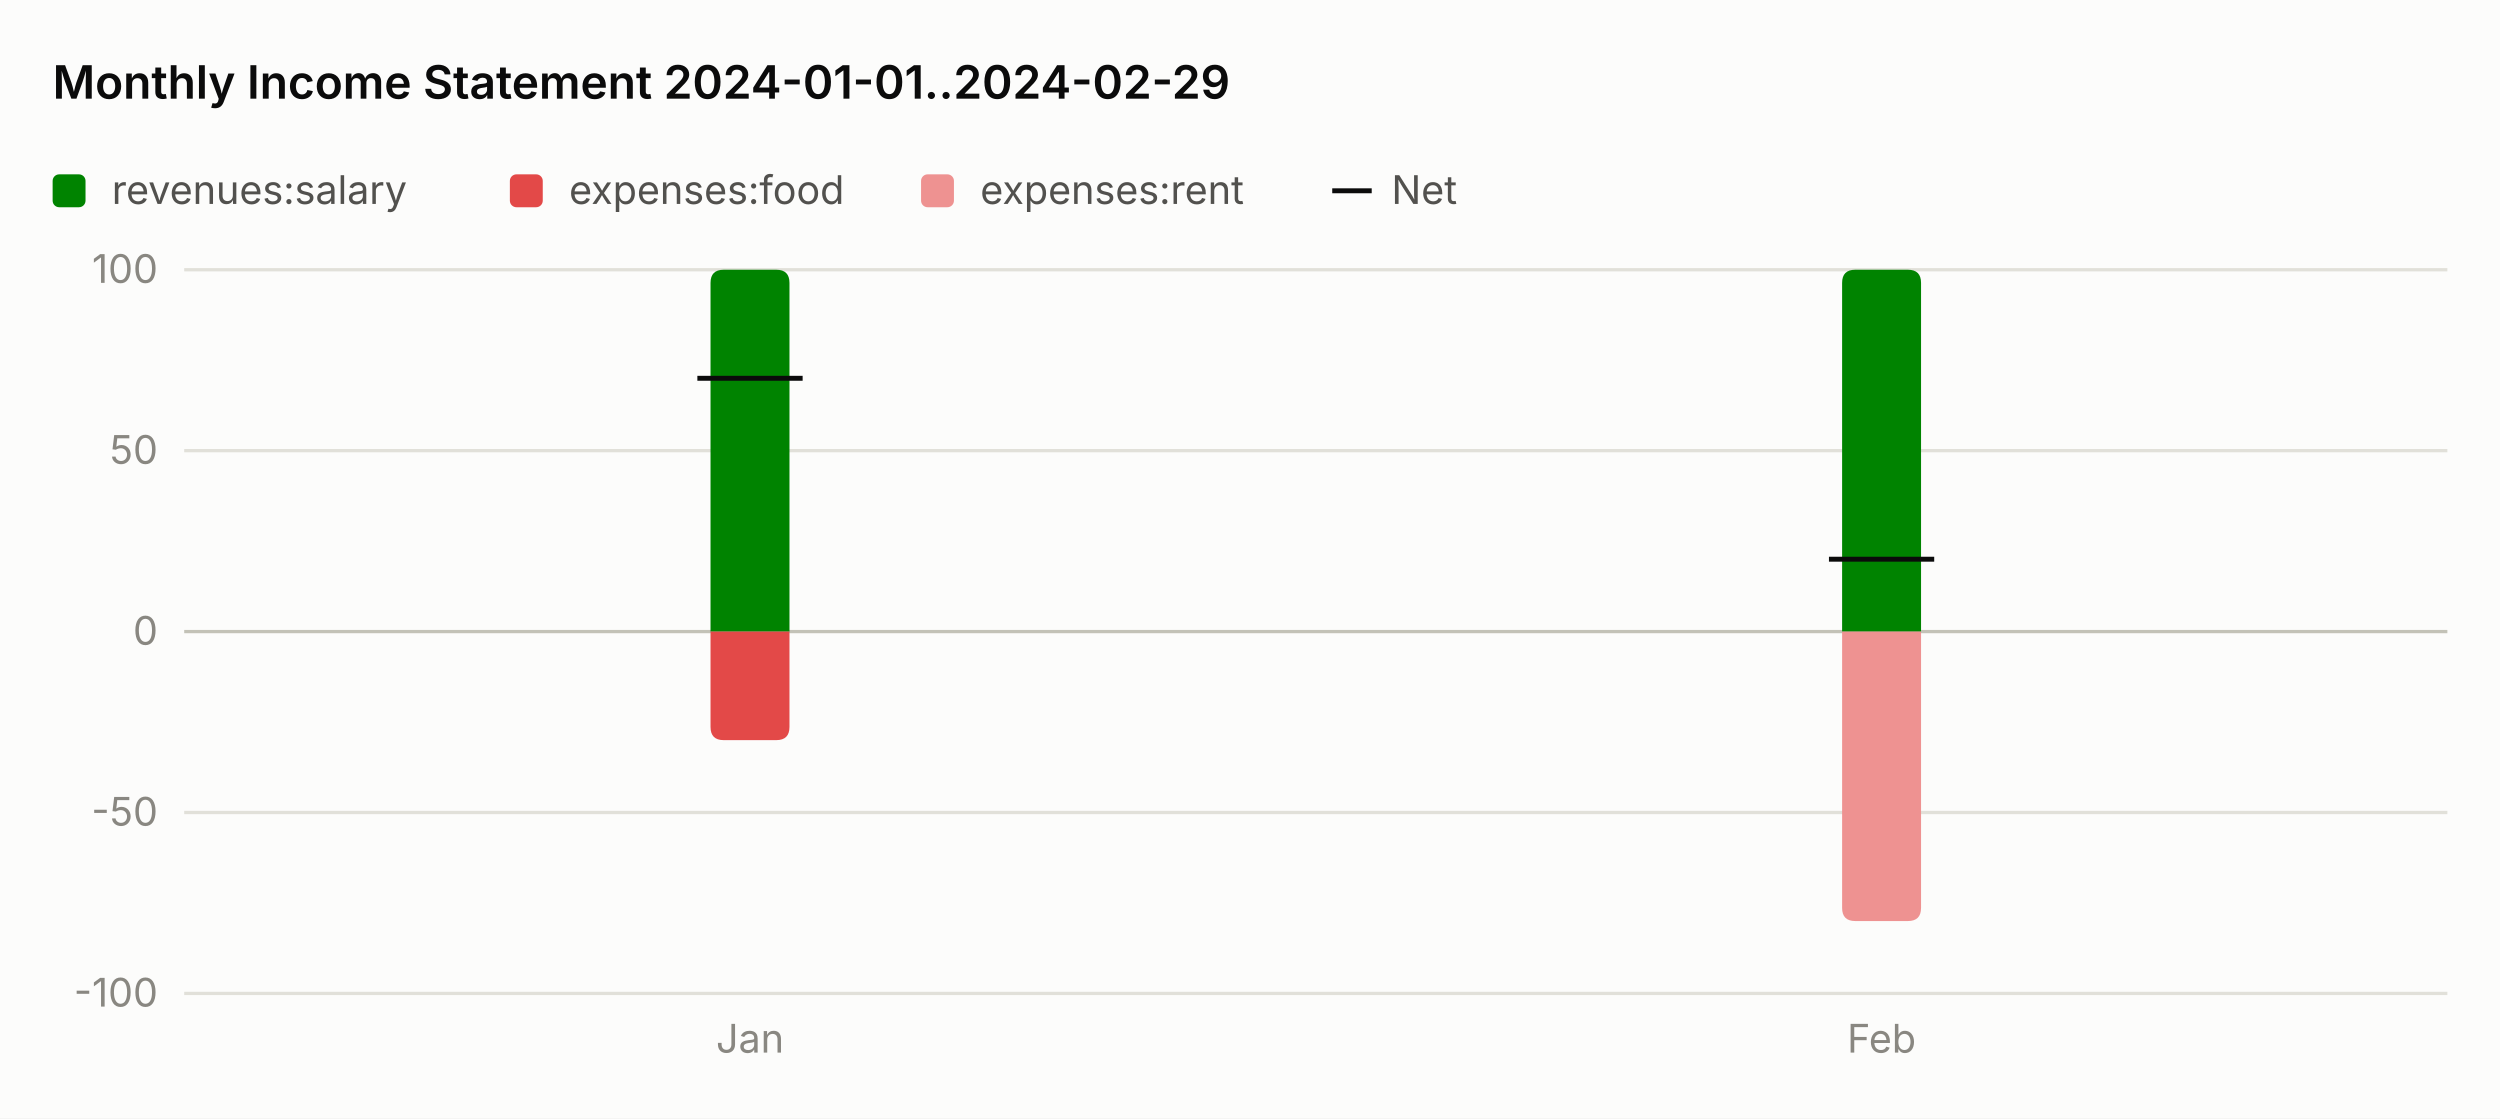
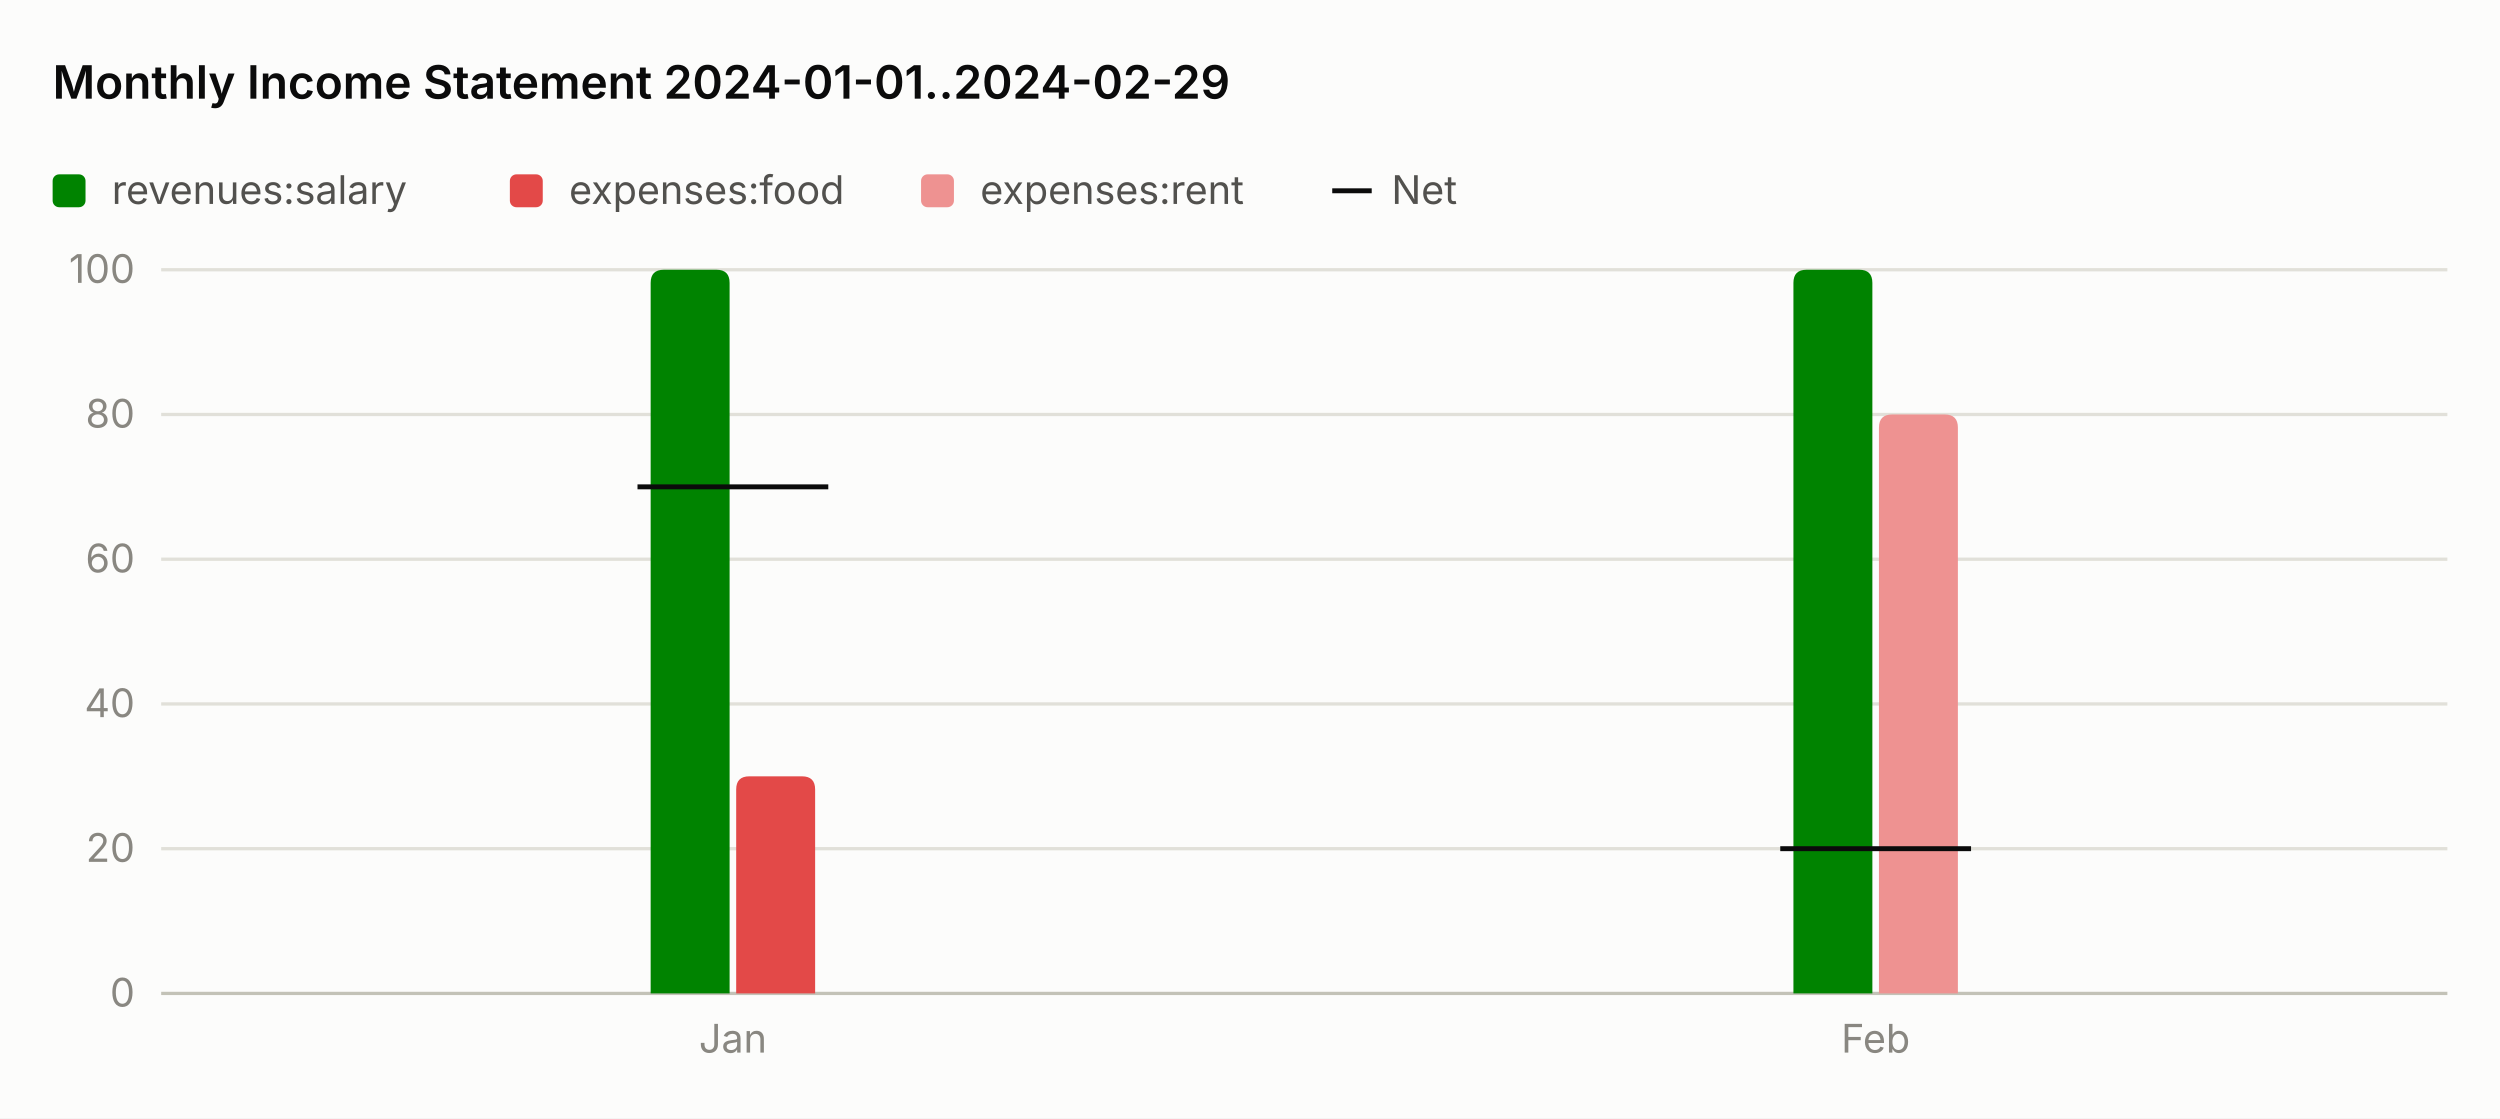
<svg xmlns="http://www.w3.org/2000/svg" class="hledger-chart" width="760" height="340" viewBox="0 0 760 340" role="img" aria-label="Monthly Income Statement 2024-01-01..2024-02-29">
  <style>.hledger-chart{font-family:system-ui,-apple-system,"Segoe UI",sans-serif;font-size:12px}
.hledger-chart .title{font-size:14px;font-weight:600}
.hledger-chart .heading{font-size:13px;font-weight:600}
.hledger-chart .value,.hledger-chart .tick{font-variant-numeric:tabular-nums}
.hledger-chart .grid,.hledger-chart .axis{stroke-width:1}
.hledger-chart .line{fill:none;stroke-width:2;stroke-linejoin:round;stroke-linecap:round}
.hledger-chart .mark{stroke-width:1.5}
.hledger-chart .hit{fill:transparent}
.hledger-chart .hatch{stroke-width:2.5}
.hledger-chart .bg{fill:#fcfcfb}
.hledger-chart .title{fill:#0b0b0b}
.hledger-chart .heading{fill:#0b0b0b}
.hledger-chart .label{fill:#52514e}
.hledger-chart .value{fill:#52514e}
.hledger-chart .tick{fill:#898781}
.hledger-chart .grid{stroke:#e1e0d9}
.hledger-chart .axis{stroke:#c3c2b7}
.hledger-chart .line.total{stroke:#0b0b0b}
.hledger-chart .mark.total{stroke:#0b0b0b}
.hledger-chart .clip{fill:#0b0b0b}
.hledger-chart .hatch{stroke:#fcfcfb}
.hledger-chart .fill.ta0{fill:#2a78d6}
.hledger-chart .line.ta0{stroke:#2a78d6}
.hledger-chart .fill.ta1{fill:#7faee6}
.hledger-chart .line.ta1{stroke:#7faee6}
.hledger-chart .fill.ta2{fill:#1d5496}
.hledger-chart .line.ta2{stroke:#1d5496}
.hledger-chart .fill.ta3{fill:#b4d0f1}
.hledger-chart .line.ta3{stroke:#b4d0f1}
.hledger-chart .fill.tl0{fill:#eda100}
.hledger-chart .line.tl0{stroke:#eda100}
.hledger-chart .fill.tl1{fill:#f4c766}
.hledger-chart .line.tl1{stroke:#f4c766}
.hledger-chart .fill.tl2{fill:#a67100}
.hledger-chart .line.tl2{stroke:#a67100}
.hledger-chart .fill.tl3{fill:#f9dea6}
.hledger-chart .line.tl3{stroke:#f9dea6}
.hledger-chart .fill.te0{fill:#4a3aa7}
.hledger-chart .line.te0{stroke:#4a3aa7}
.hledger-chart .fill.te1{fill:#9289ca}
.hledger-chart .line.te1{stroke:#9289ca}
.hledger-chart .fill.te2{fill:#342975}
.hledger-chart .line.te2{stroke:#342975}
.hledger-chart .fill.te3{fill:#c0bae0}
.hledger-chart .line.te3{stroke:#c0bae0}
.hledger-chart .fill.tr0{fill:#008300}
.hledger-chart .line.tr0{stroke:#008300}
.hledger-chart .fill.tr1{fill:#66b566}
.hledger-chart .line.tr1{stroke:#66b566}
.hledger-chart .fill.tr2{fill:#005c00}
.hledger-chart .line.tr2{stroke:#005c00}
.hledger-chart .fill.tr3{fill:#a6d4a6}
.hledger-chart .line.tr3{stroke:#a6d4a6}
.hledger-chart .fill.tx0{fill:#e34948}
.hledger-chart .line.tx0{stroke:#e34948}
.hledger-chart .fill.tx1{fill:#ee9291}
.hledger-chart .line.tx1{stroke:#ee9291}
.hledger-chart .fill.tx2{fill:#9f3332}
.hledger-chart .line.tx2{stroke:#9f3332}
.hledger-chart .fill.tx3{fill:#f5bfbf}
.hledger-chart .line.tx3{stroke:#f5bfbf}
.hledger-chart .fill.s0{fill:#2a78d6}
.hledger-chart .line.s0{stroke:#2a78d6}
.hledger-chart .fill.s1{fill:#eb6834}
.hledger-chart .line.s1{stroke:#eb6834}
.hledger-chart .fill.s2{fill:#1baf7a}
.hledger-chart .line.s2{stroke:#1baf7a}
.hledger-chart .fill.s3{fill:#eda100}
.hledger-chart .line.s3{stroke:#eda100}
.hledger-chart .fill.s4{fill:#e87ba4}
.hledger-chart .line.s4{stroke:#e87ba4}
.hledger-chart .fill.s5{fill:#008300}
.hledger-chart .line.s5{stroke:#008300}
.hledger-chart .fill.s6{fill:#4a3aa7}
.hledger-chart .line.s6{stroke:#4a3aa7}
.hledger-chart .fill.s7{fill:#e34948}
.hledger-chart .line.s7{stroke:#e34948}
.hledger-chart .fill.other{fill:#898781}
.hledger-chart .line.other{stroke:#898781}
.hledger-chart .fill.neutral{fill:#52514e}
.hledger-chart .line.neutral{stroke:#52514e}
@media (prefers-color-scheme:dark){
.hledger-chart .bg{fill:#1a1a19}
.hledger-chart .title{fill:#ffffff}
.hledger-chart .heading{fill:#ffffff}
.hledger-chart .label{fill:#c3c2b7}
.hledger-chart .value{fill:#c3c2b7}
.hledger-chart .tick{fill:#898781}
.hledger-chart .grid{stroke:#2c2c2a}
.hledger-chart .axis{stroke:#383835}
.hledger-chart .line.total{stroke:#ffffff}
.hledger-chart .mark.total{stroke:#ffffff}
.hledger-chart .clip{fill:#ffffff}
.hledger-chart .hatch{stroke:#1a1a19}
.hledger-chart .fill.ta0{fill:#3987e5}
.hledger-chart .line.ta0{stroke:#3987e5}
.hledger-chart .fill.ta1{fill:#88b7ef}
.hledger-chart .line.ta1{stroke:#88b7ef}
.hledger-chart .fill.ta2{fill:#285ea0}
.hledger-chart .line.ta2{stroke:#285ea0}
.hledger-chart .fill.ta3{fill:#bad5f6}
.hledger-chart .line.ta3{stroke:#bad5f6}
.hledger-chart .fill.tl0{fill:#c98500}
.hledger-chart .line.tl0{stroke:#c98500}
.hledger-chart .fill.tl1{fill:#dfb666}
.hledger-chart .line.tl1{stroke:#dfb666}
.hledger-chart .fill.tl2{fill:#8d5d00}
.hledger-chart .line.tl2{stroke:#8d5d00}
.hledger-chart .fill.tl3{fill:#ecd4a6}
.hledger-chart .line.tl3{stroke:#ecd4a6}
.hledger-chart .fill.te0{fill:#9085e9}
.hledger-chart .line.te0{stroke:#9085e9}
.hledger-chart .fill.te1{fill:#bcb6f2}
.hledger-chart .line.te1{stroke:#bcb6f2}
.hledger-chart .fill.te2{fill:#655da3}
.hledger-chart .line.te2{stroke:#655da3}
.hledger-chart .fill.te3{fill:#d8d4f7}
.hledger-chart .line.te3{stroke:#d8d4f7}
.hledger-chart .fill.tr0{fill:#008300}
.hledger-chart .line.tr0{stroke:#008300}
.hledger-chart .fill.tr1{fill:#66b566}
.hledger-chart .line.tr1{stroke:#66b566}
.hledger-chart .fill.tr2{fill:#005c00}
.hledger-chart .line.tr2{stroke:#005c00}
.hledger-chart .fill.tr3{fill:#a6d4a6}
.hledger-chart .line.tr3{stroke:#a6d4a6}
.hledger-chart .fill.tx0{fill:#e66767}
.hledger-chart .line.tx0{stroke:#e66767}
.hledger-chart .fill.tx1{fill:#f0a4a4}
.hledger-chart .line.tx1{stroke:#f0a4a4}
.hledger-chart .fill.tx2{fill:#a14848}
.hledger-chart .line.tx2{stroke:#a14848}
.hledger-chart .fill.tx3{fill:#f6caca}
.hledger-chart .line.tx3{stroke:#f6caca}
.hledger-chart .fill.s0{fill:#3987e5}
.hledger-chart .line.s0{stroke:#3987e5}
.hledger-chart .fill.s1{fill:#d95926}
.hledger-chart .line.s1{stroke:#d95926}
.hledger-chart .fill.s2{fill:#199e70}
.hledger-chart .line.s2{stroke:#199e70}
.hledger-chart .fill.s3{fill:#c98500}
.hledger-chart .line.s3{stroke:#c98500}
.hledger-chart .fill.s4{fill:#d55181}
.hledger-chart .line.s4{stroke:#d55181}
.hledger-chart .fill.s5{fill:#008300}
.hledger-chart .line.s5{stroke:#008300}
.hledger-chart .fill.s6{fill:#9085e9}
.hledger-chart .line.s6{stroke:#9085e9}
.hledger-chart .fill.s7{fill:#e66767}
.hledger-chart .line.s7{stroke:#e66767}
.hledger-chart .fill.other{fill:#898781}
.hledger-chart .line.other{stroke:#898781}
.hledger-chart .fill.neutral{fill:#c3c2b7}
.hledger-chart .line.neutral{stroke:#c3c2b7}
}
</style>
  <rect class="bg" width="100%" height="100%" />
  <text class="title" x="16" y="30">Monthly Income Statement 2024-01-01..2024-02-29</text>
  <rect x="16" y="53" width="10" height="10" rx="2" class="fill tr0" />
  <text class="label" x="34" y="62">revenues:salary</text>
  <rect x="155" y="53" width="10" height="10" rx="2" class="fill tx0" />
  <text class="label" x="173" y="62">expenses:food</text>
  <rect x="280" y="53" width="10" height="10" rx="2" class="fill tx1" />
  <text class="label" x="298" y="62">expenses:rent</text>
  <line class="mark total" x1="405" x2="417" y1="58" y2="58" />
  <text class="label" x="423" y="62">Net</text>
-   <line class="grid" x1="56" x2="744" y1="302" y2="302" />
-   <text class="tick" x="48" y="306" text-anchor="end">-100</text>
-   <line class="grid" x1="56" x2="744" y1="247" y2="247" />
-   <text class="tick" x="48" y="251" text-anchor="end">-50</text>
-   <line class="axis" x1="56" x2="744" y1="192" y2="192" />
-   <text class="tick" x="48" y="196" text-anchor="end">0</text>
-   <line class="grid" x1="56" x2="744" y1="137" y2="137" />
-   <text class="tick" x="48" y="141" text-anchor="end">50</text>
-   <line class="grid" x1="56" x2="744" y1="82" y2="82" />
-   <text class="tick" x="48" y="86" text-anchor="end">100</text>
-   <text class="tick" x="228" y="320" text-anchor="middle">Jan</text>
-   <text class="tick" x="572" y="320" text-anchor="middle">Feb</text>
-   <g>
-     <path class="fill tr0" d="M 216 192 V 86 Q 216 82 220 82 H 236 Q 240 82 240 86 V 192 Z" />
-   </g>
-   <g>
-     <path class="fill tx0" d="M 216 192 V 221 Q 216 225 220 225 H 236 Q 240 225 240 221 V 192 Z" />
-   </g>
-   <g>
-     <path class="fill tr0" d="M 560 192 V 86 Q 560 82 564 82 H 580 Q 584 82 584 86 V 192 Z" />
-   </g>
-   <g>
-     <path class="fill tx1" d="M 560 192 V 276 Q 560 280 564 280 H 580 Q 584 280 584 276 V 192 Z" />
-   </g>
-   <g>
-     <line class="mark total" x1="212" x2="244" y1="115" y2="115" />
-   </g>
-   <g>
-     <line class="mark total" x1="556" x2="588" y1="170" y2="170" />
+   <line class="axis" x1="49" x2="744" y1="302" y2="302" />
+   <text class="tick" x="41" y="306" text-anchor="end">0</text>
+   <line class="grid" x1="49" x2="744" y1="258" y2="258" />
+   <text class="tick" x="41" y="262" text-anchor="end">20</text>
+   <line class="grid" x1="49" x2="744" y1="214" y2="214" />
+   <text class="tick" x="41" y="218" text-anchor="end">40</text>
+   <line class="grid" x1="49" x2="744" y1="170" y2="170" />
+   <text class="tick" x="41" y="174" text-anchor="end">60</text>
+   <line class="grid" x1="49" x2="744" y1="126" y2="126" />
+   <text class="tick" x="41" y="130" text-anchor="end">80</text>
+   <line class="grid" x1="49" x2="744" y1="82" y2="82" />
+   <text class="tick" x="41" y="86" text-anchor="end">100</text>
+   <text class="tick" x="222.8" y="320" text-anchor="middle">Jan</text>
+   <text class="tick" x="570.2" y="320" text-anchor="middle">Feb</text>
+   <g>
+     <path class="fill tr0" d="M 197.8 302 V 86 Q 197.8 82 201.8 82 H 217.8 Q 221.8 82 221.8 86 V 302 Z" />
+   </g>
+   <g>
+     <path class="fill tx0" d="M 223.8 302 V 240 Q 223.8 236 227.8 236 H 243.8 Q 247.8 236 247.8 240 V 302 Z" />
+   </g>
+   <g>
+     <path class="fill tr0" d="M 545.2 302 V 86 Q 545.2 82 549.2 82 H 565.2 Q 569.2 82 569.2 86 V 302 Z" />
+   </g>
+   <g>
+     <path class="fill tx1" d="M 571.2 302 V 130 Q 571.2 126 575.2 126 H 591.2 Q 595.2 126 595.2 130 V 302 Z" />
+   </g>
+   <g>
+     <line class="mark total" x1="193.8" x2="251.8" y1="148" y2="148" />
+   </g>
+   <g>
+     <line class="mark total" x1="541.2" x2="599.2" y1="258" y2="258" />
  </g>
</svg>
